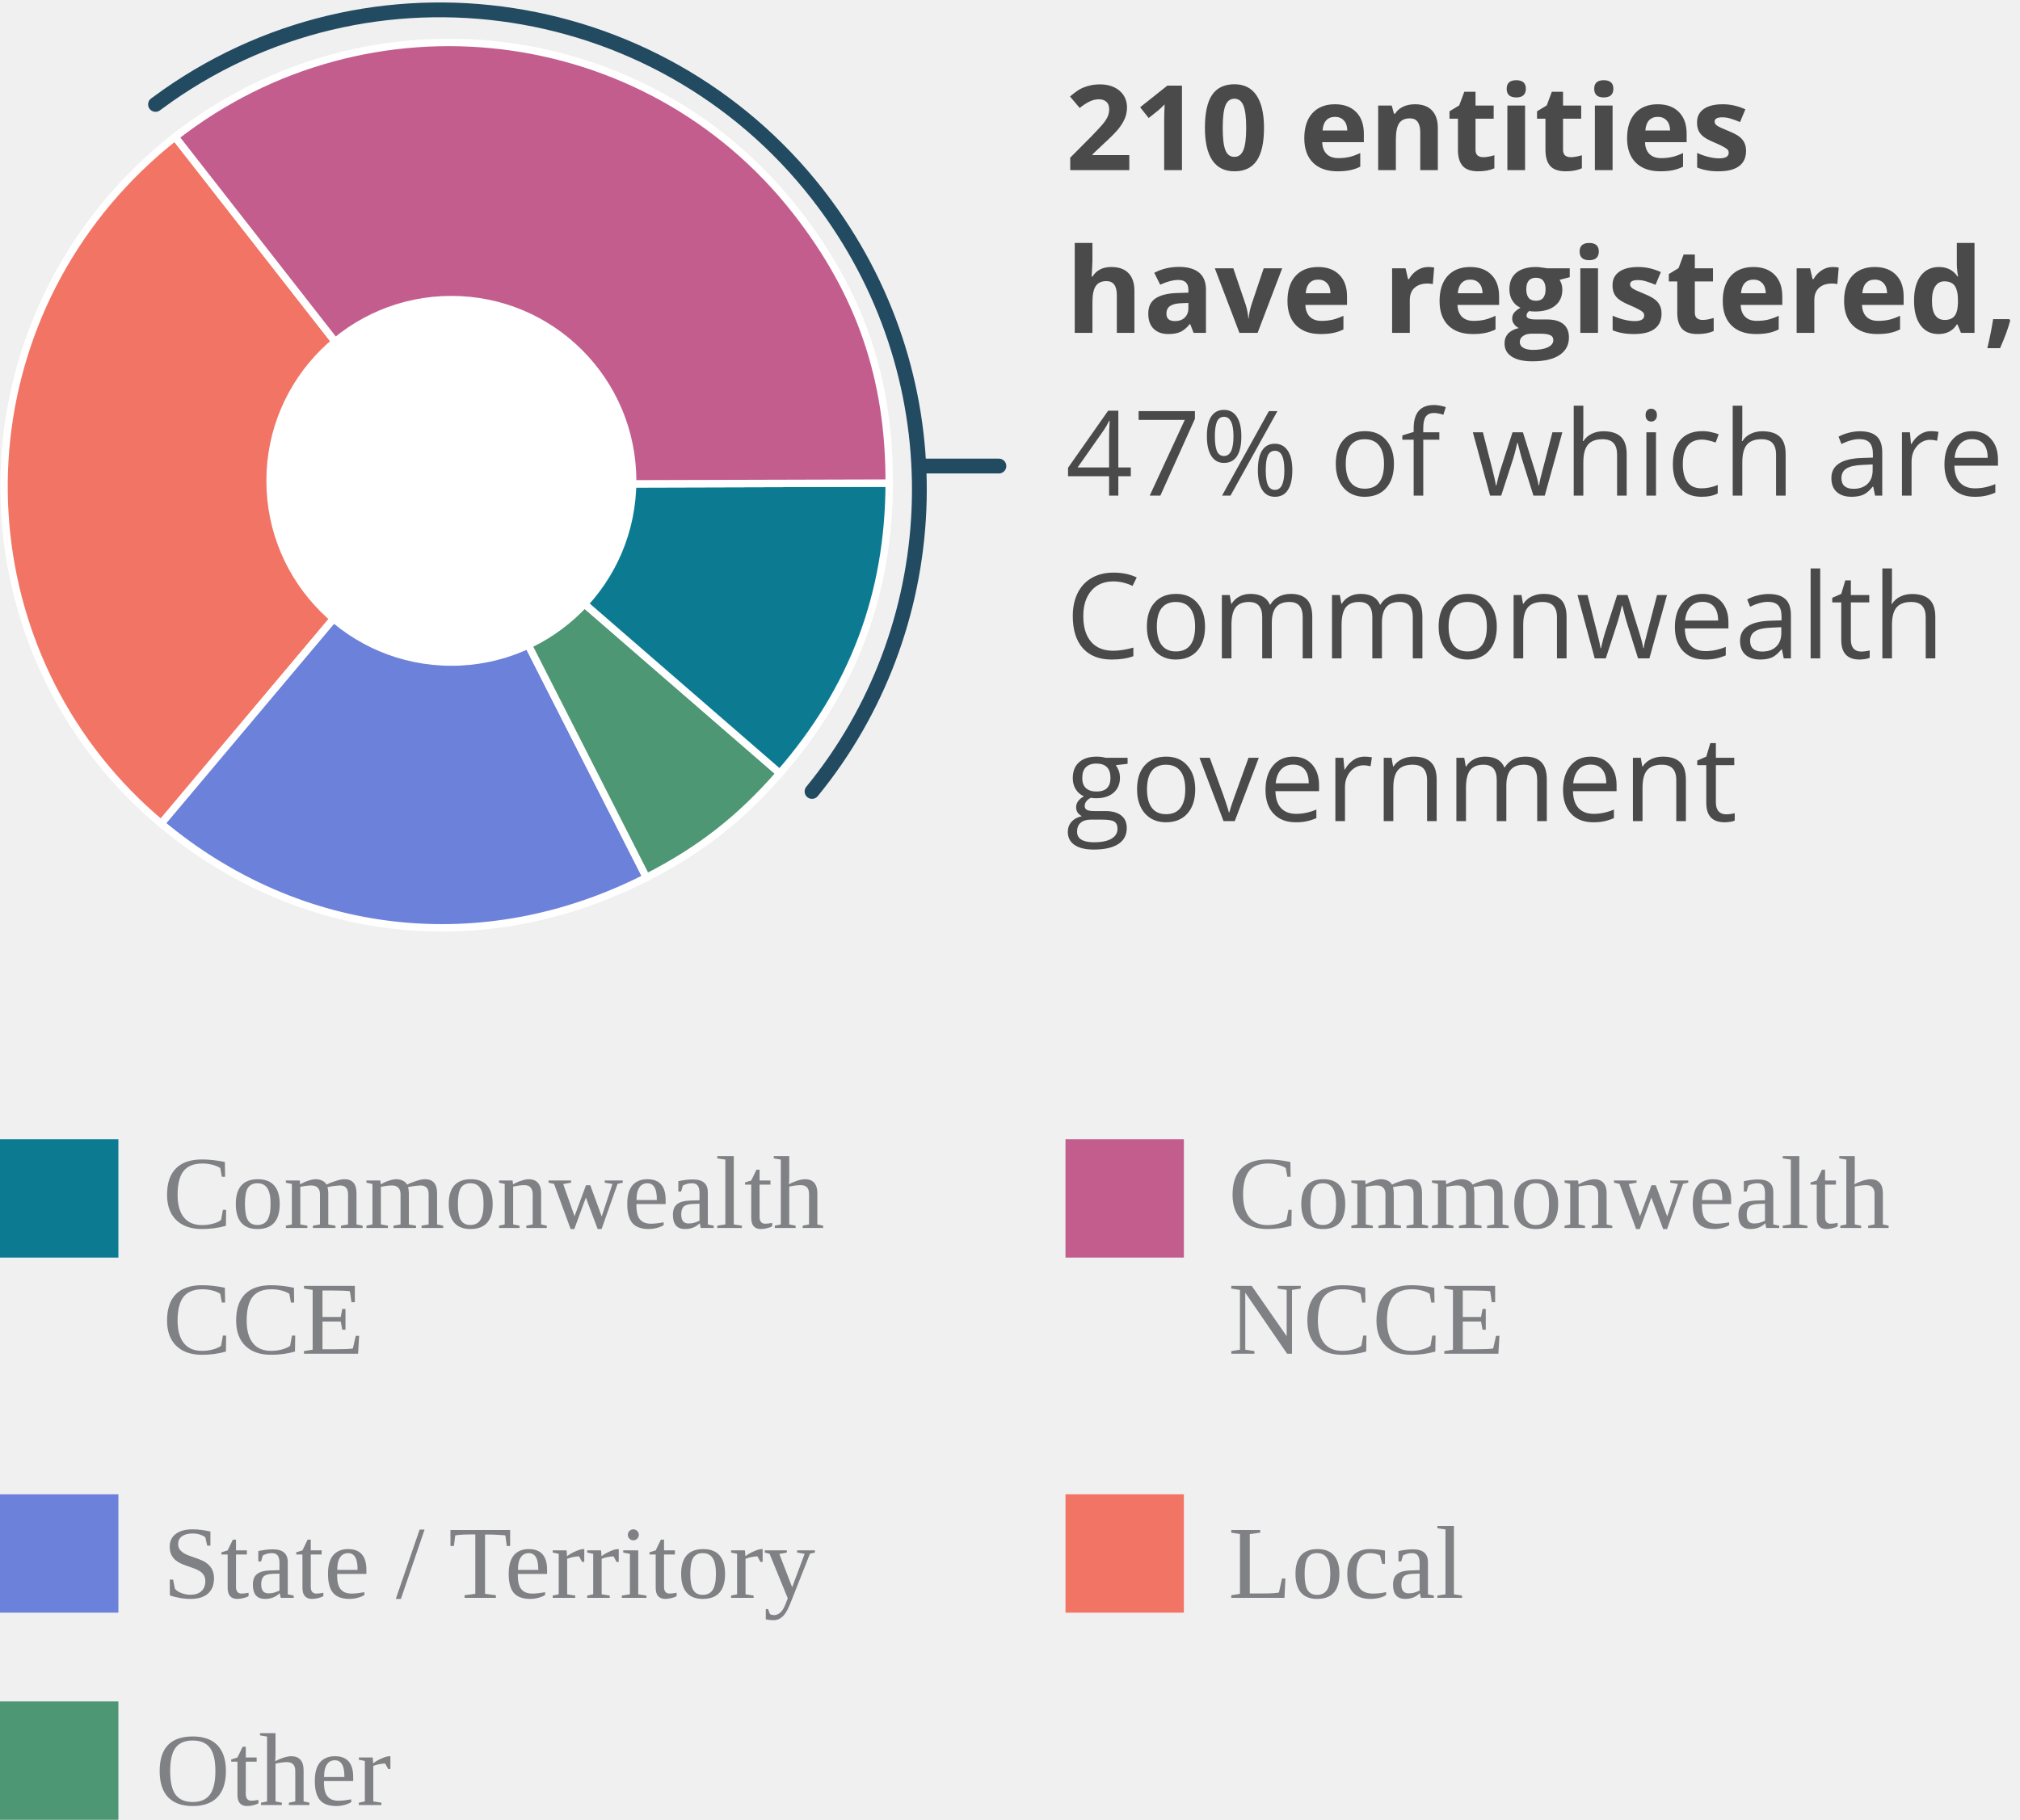
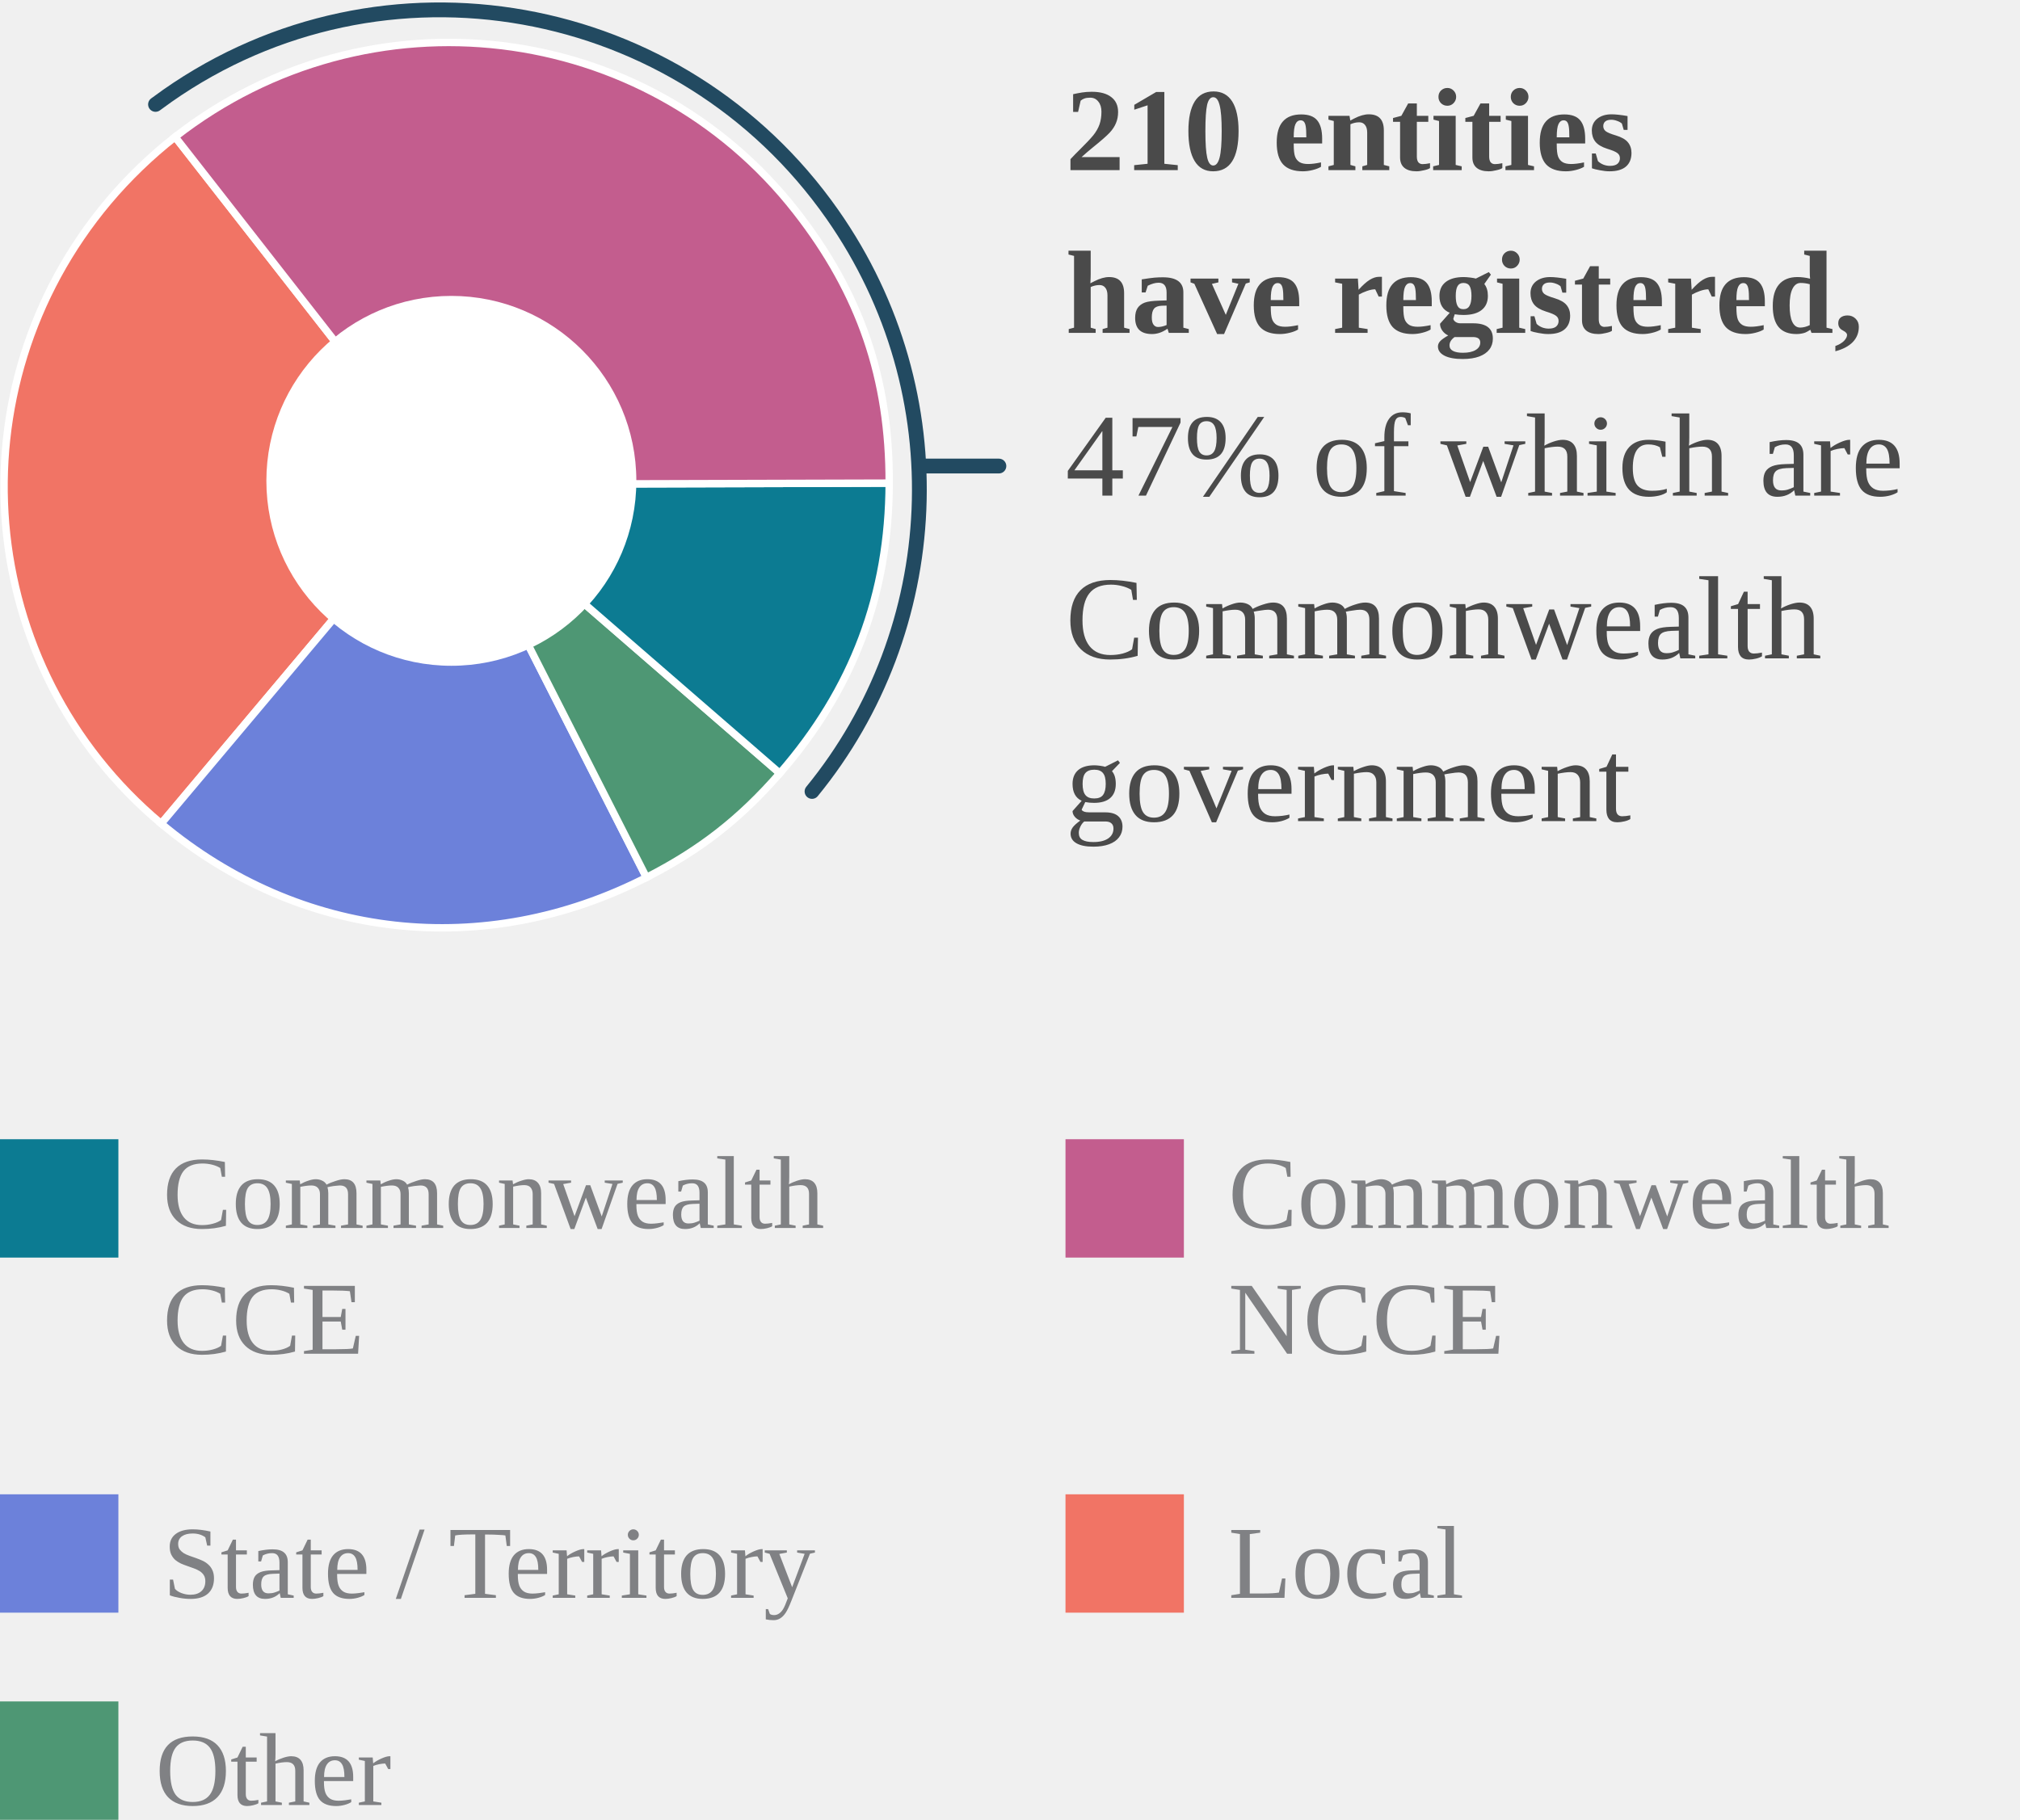
<svg xmlns="http://www.w3.org/2000/svg" width="273px" height="246px" viewBox="0 0 273 246" version="1.1">
  <defs />
  <g id="Jan-monthly-report-less-than-767px" stroke="none" stroke-width="1" fill="none" fill-rule="evenodd" transform="translate(-25, -763)">
    <g id="189-entities-have-registered" transform="translate(23, 759)">
      <g id="Group-2" stroke-width="1" fill-rule="evenodd" transform="translate(62.22033, 69.22033) rotate(-38) translate(-62.22033, -69.22033) translate(2.220334, 9.220334)" stroke="#FFFFFF">
        <path d="M59.955,60.286 L1.322,72.677 C-5.561,40.48 15.11,8.832 47.492,1.988 C51.507,1.139 55.85,0.685 59.955,0.685 L59.955,60.286 Z" id="Fill-1" fill="#F17465" />
        <path d="M59.955,60.286 L48.517,118.79 C24.339,114.118 6.443,96.632 1.322,72.677 L59.955,60.286 Z" id="Fill-4" fill="#6C81DA" />
        <path d="M59.955,60.286 L71.393,118.79 C63.366,120.342 56.544,120.342 48.517,118.79 L59.955,60.286 Z" id="Fill-6" fill="#4E9774" />
        <path d="M59.955,60.286 L107.19,96.98 C97.897,108.807 86.211,115.927 71.393,118.79 L59.955,60.286 Z" id="Fill-8" fill="#0C7B92" />
        <path d="M59.955,60.286 L59.955,0.685 C93.06,0.685 119.897,27.369 119.897,60.286 C119.897,74.374 115.914,85.877 107.19,96.98 L59.955,60.286 Z" id="Fill-10" fill="#C35D8E" />
      </g>
-       <text id="210-entities-have-re" font-family="OpenSans-Bold, Open Sans" font-size="16" font-weight="bold" line-spacing="22" fill="#4A4A4A">
+       <text id="210-entities-have-re" font-size="16" font-weight="bold" line-spacing="22" fill="#4A4A4A">
        <tspan x="146" y="27">210 entities </tspan>
        <tspan x="146" y="49">have registered,</tspan>
-         <tspan x="275.367" y="49" font-family="OpenSans, Open Sans" font-weight="normal"> </tspan>
-         <tspan x="146" y="71" font-family="OpenSans, Open Sans" font-weight="normal">47% of which are </tspan>
-         <tspan x="146" y="93" font-family="OpenSans, Open Sans" font-weight="normal">Commonwealth </tspan>
-         <tspan x="146" y="115" font-family="OpenSans, Open Sans" font-weight="normal">government</tspan>
+         <tspan x="275.367" y="49" font-weight="normal"> </tspan>
+         <tspan x="146" y="71" font-weight="normal">47% of which are </tspan>
+         <tspan x="146" y="93" font-weight="normal">Commonwealth </tspan>
+         <tspan x="146" y="115" font-weight="normal">government</tspan>
      </text>
      <path d="M132,62 L132,72" id="Line-Copy-15" stroke="#224A61" stroke-width="2" stroke-linecap="round" transform="translate(132, 67) rotate(-90) translate(-132, -67) " />
-       <text id="Commonwealth-CCE" font-family=".HelveticaNeueDeskInterface-Regular, SFNS Display" font-size="14" font-weight="normal" fill="#808184">
+       <text id="Commonwealth-CCE" font-size="14" font-weight="normal" fill="#808184">
        <tspan x="24" y="170">Commonwealth </tspan>
        <tspan x="24" y="187">CCE</tspan>
      </text>
-       <text id="State-/-Territory-Copy-2" font-family=".HelveticaNeueDeskInterface-Regular, SFNS Display" font-size="14" font-weight="normal" fill="#808184">
+       <text id="State-/-Territory-Copy-2" font-size="14" font-weight="normal" fill="#808184">
        <tspan x="24" y="220">State / Territory</tspan>
      </text>
-       <text id="Commonwealth-NCCE" font-family=".HelveticaNeueDeskInterface-Regular, SFNS Display" font-size="14" font-weight="normal" fill="#808184">
+       <text id="Commonwealth-NCCE" font-size="14" font-weight="normal" fill="#808184">
        <tspan x="168" y="170">Commonwealth </tspan>
        <tspan x="168" y="187">NCCE</tspan>
      </text>
-       <text id="Local-Copy" font-family=".HelveticaNeueDeskInterface-Regular, SFNS Display" font-size="14" font-weight="normal" fill="#808184">
+       <text id="Local-Copy" font-size="14" font-weight="normal" fill="#808184">
        <tspan x="168" y="220">Local</tspan>
      </text>
      <rect id="Rectangle-3-Copy-11" fill="#0C7B92" fill-rule="evenodd" x="2" y="158" width="16" height="16" />
      <rect id="Rectangle-3-Copy-12" fill="#6C81DA" fill-rule="evenodd" x="2" y="206" width="16" height="16" />
      <rect id="Rectangle-3-Copy-13" fill="#C35D8E" fill-rule="evenodd" x="146" y="158" width="16" height="16" />
      <rect id="Rectangle-3-Copy-14" fill="#F17465" fill-rule="evenodd" x="146" y="206" width="16" height="16" />
-       <text id="Other-Copy-2" font-family=".HelveticaNeueDeskInterface-Regular, SFNS Display" font-size="14" font-weight="normal" fill="#808184">
+       <text id="Other-Copy-2" font-size="14" font-weight="normal" fill="#808184">
        <tspan x="23" y="248">Other</tspan>
      </text>
      <rect id="Rectangle-3-Copy-15" fill="#4E9774" fill-rule="evenodd" x="2" y="234" width="16" height="16" />
      <circle id="Oval" fill="#FFFFFF" fill-rule="evenodd" cx="63" cy="69" r="25" />
      <path d="M150.121,64.855 C142.491,37.742 117.486,17.858 87.817,17.858 C52.086,17.858 23.12,46.697 23.12,82.271 C23.12,82.938 23.131,83.602 23.151,84.264" id="Oval-2" stroke="#224A61" stroke-width="2" stroke-linecap="round" transform="translate(86.62068, 51.06094) rotate(55) translate(-86.62068, -51.06094) " />
    </g>
  </g>
</svg>
